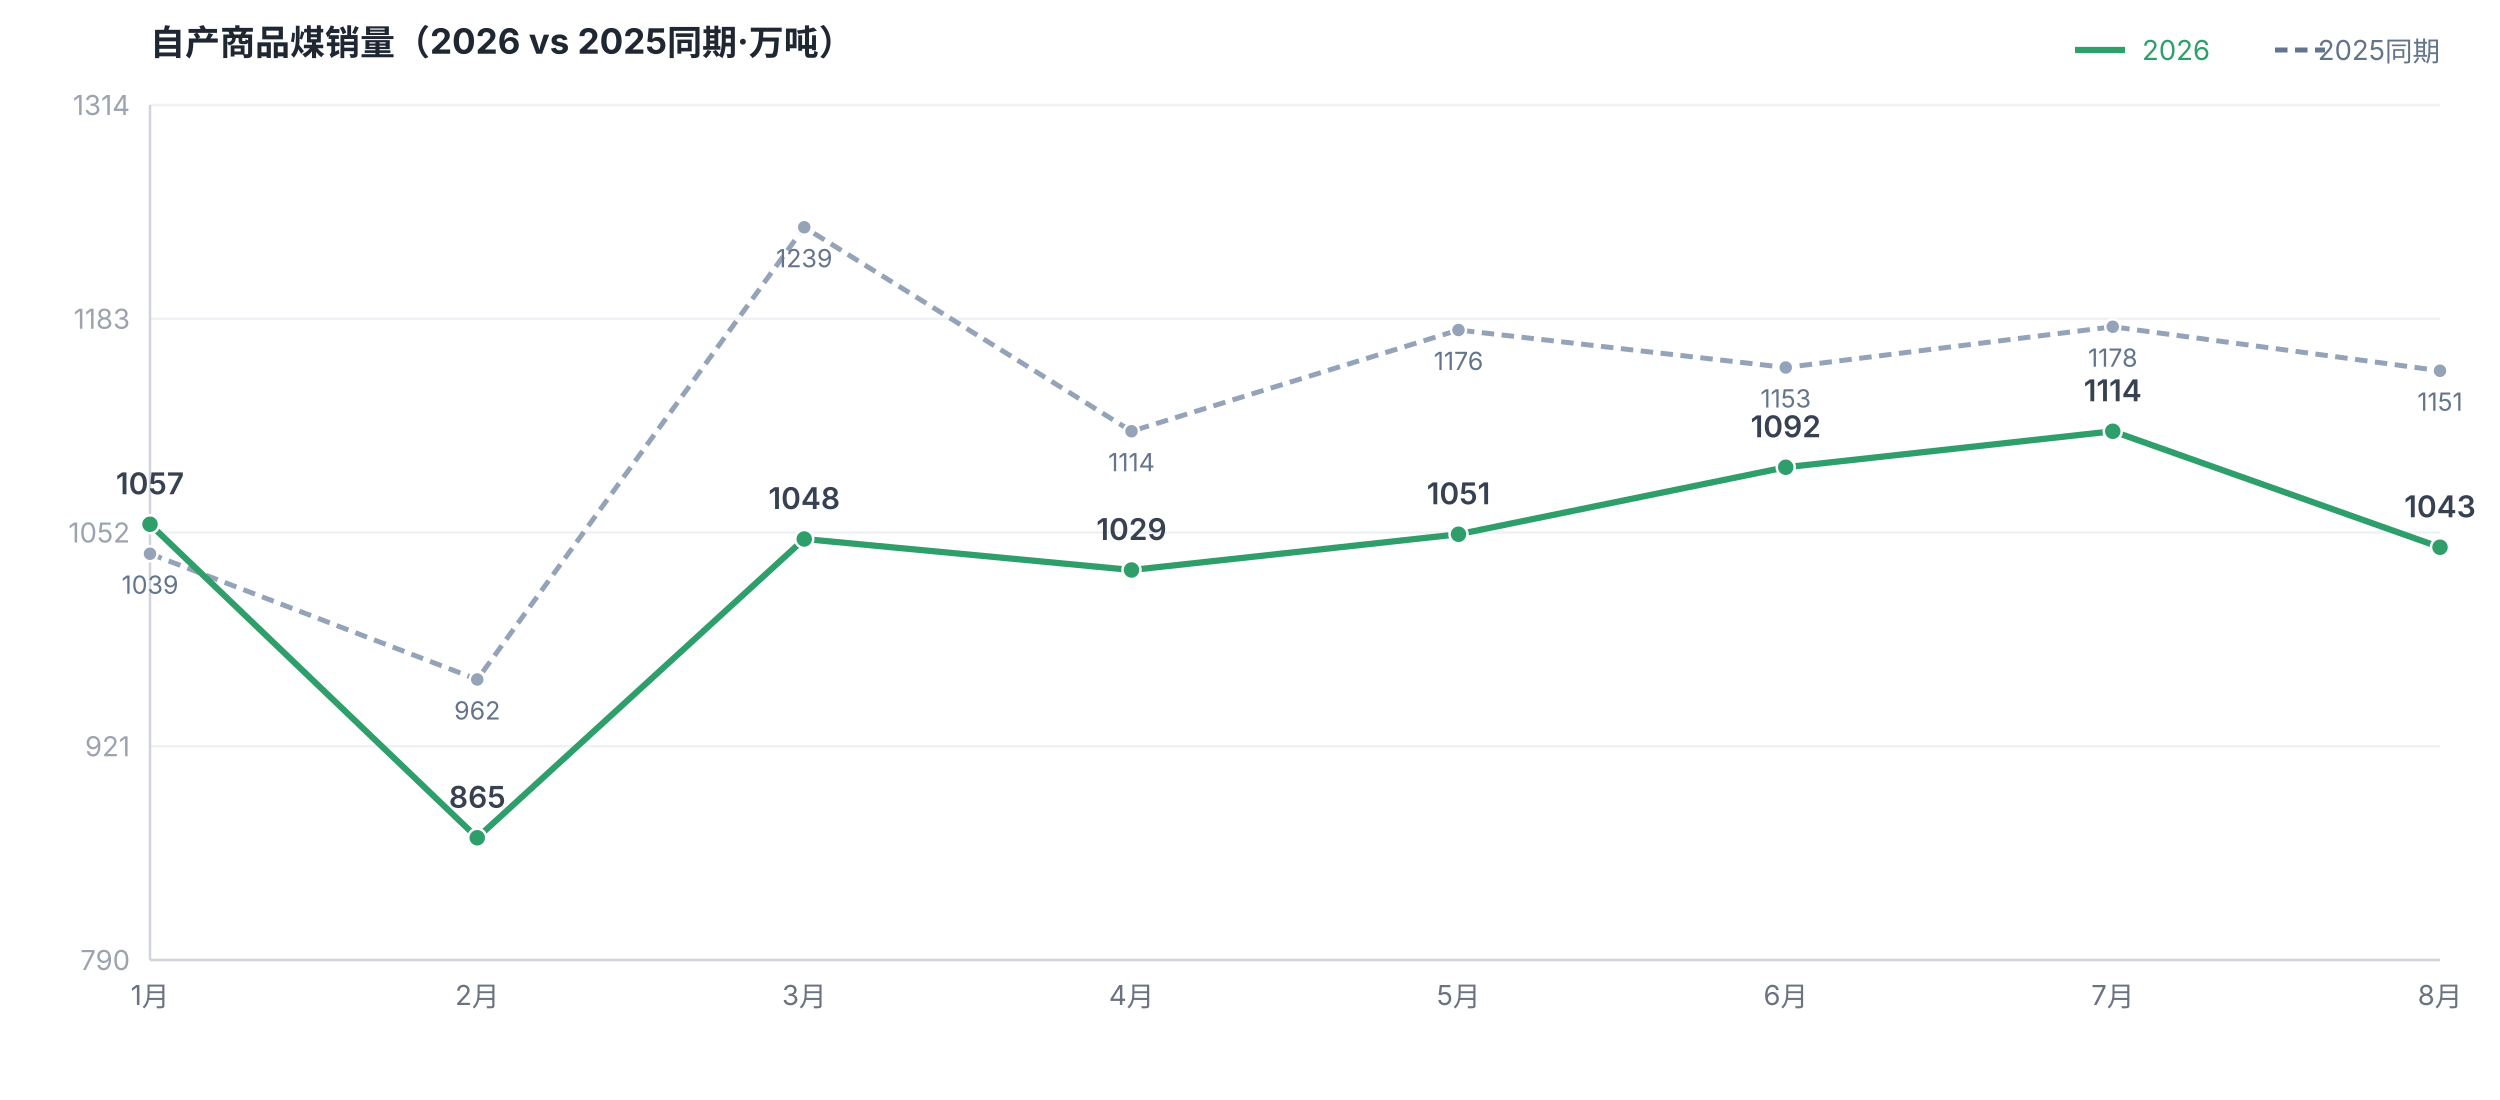
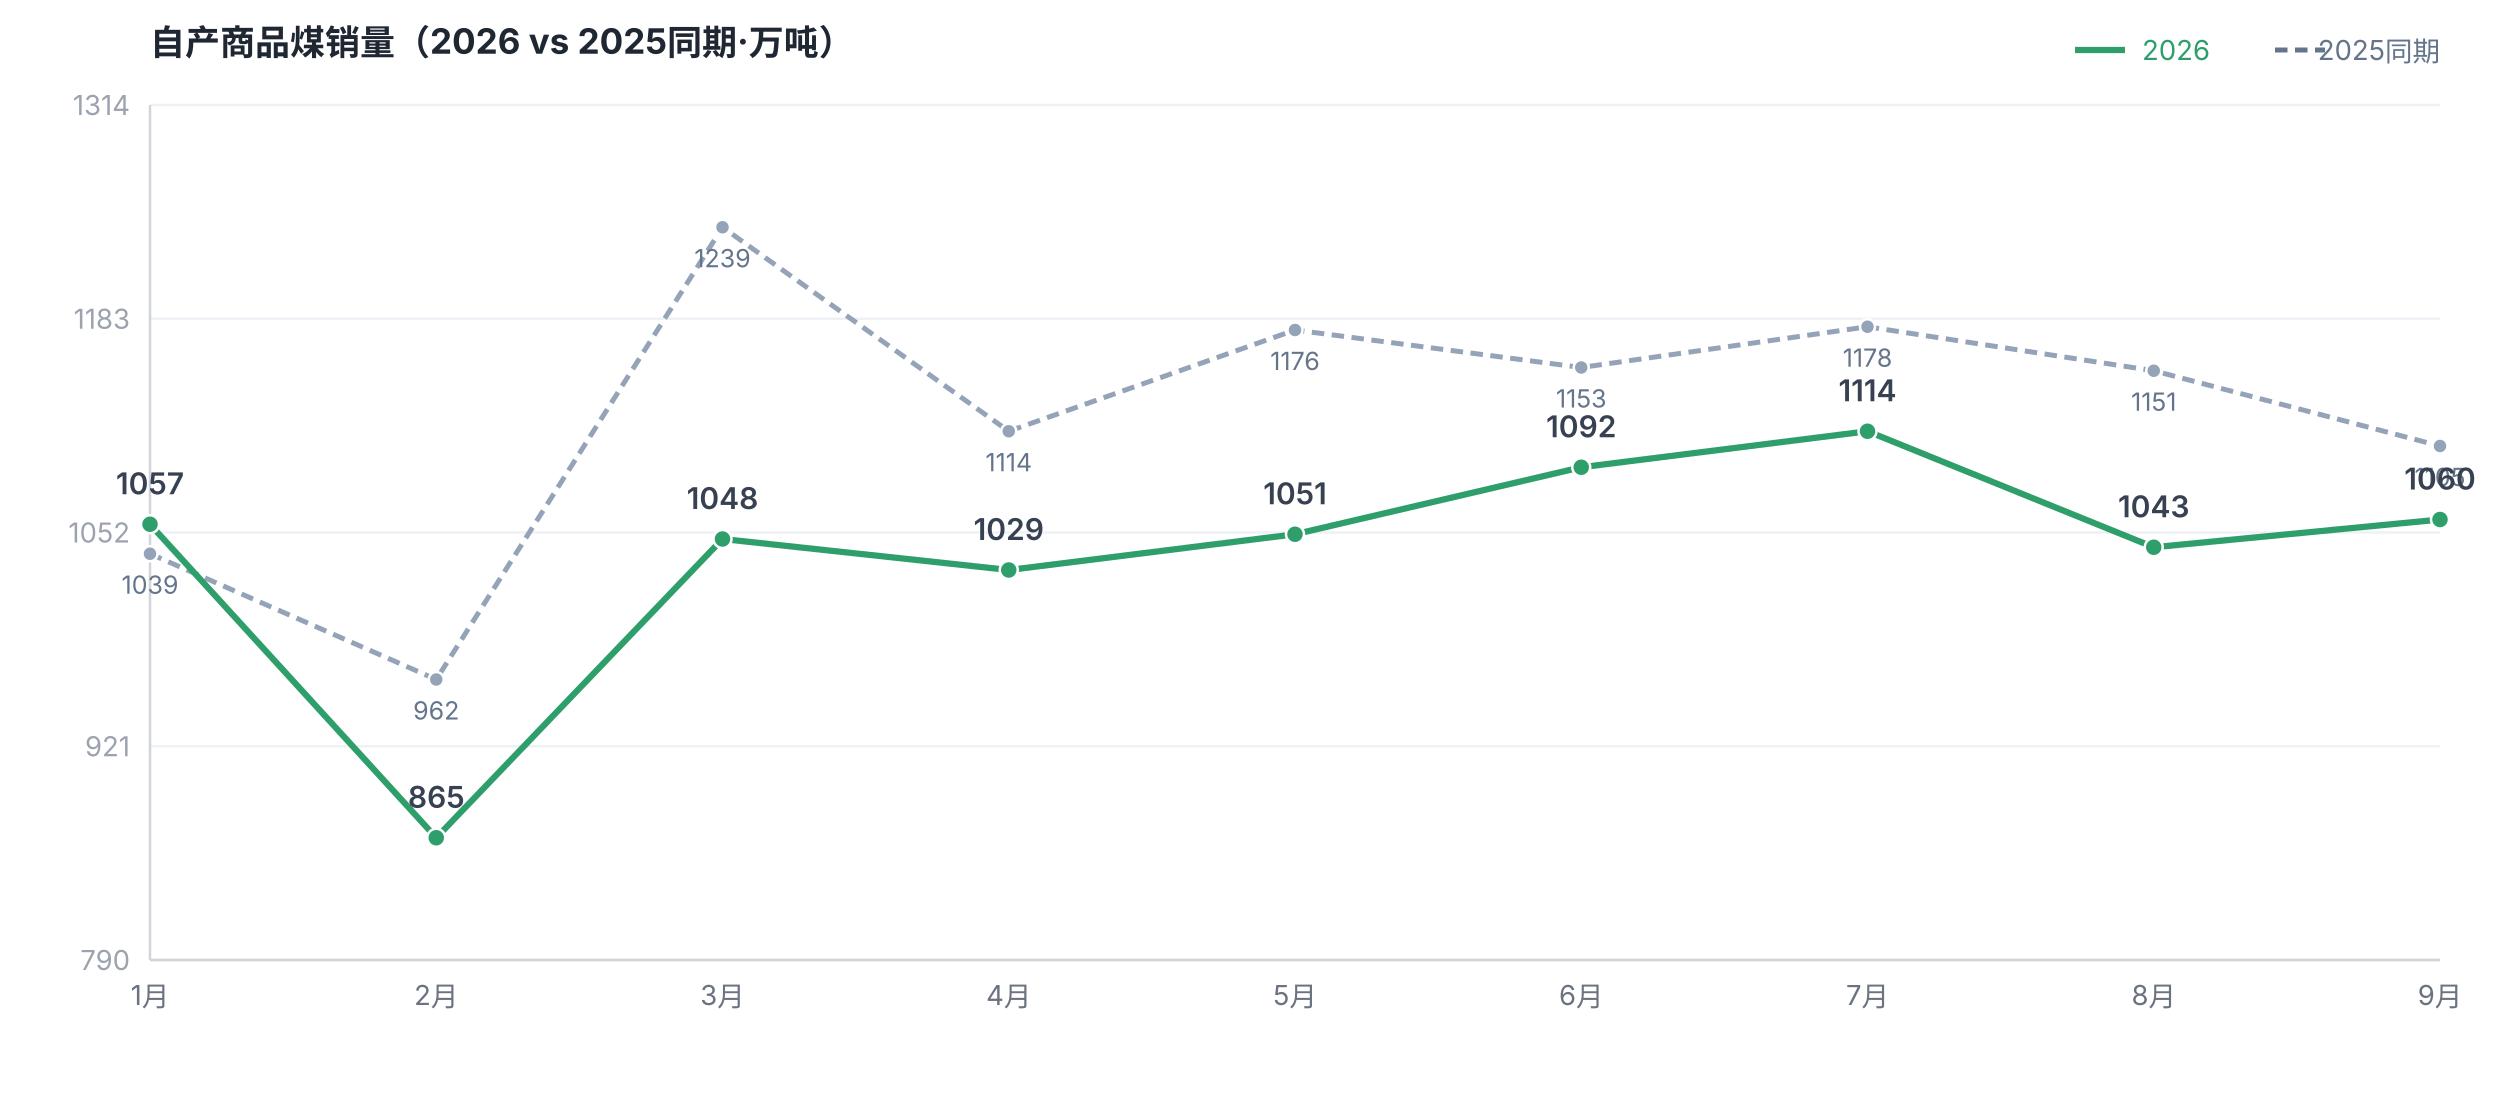
<svg xmlns="http://www.w3.org/2000/svg" viewBox="0 0 1000 440" font-family="-apple-system,Segoe UI,PingFang SC,sans-serif">
  <rect width="1000" height="440" fill="#ffffff" />
  <text x="60" y="22" fill="#1f2733" font-size="14" font-weight="700">自产商品煤销量（2026 vs 2025同期·万吨）</text>
  <text x="976" y="24" font-size="11" fill="#64748b" text-anchor="end">2025同期</text>
  <line x1="910" y1="20" x2="930" y2="20" stroke="#64748b" stroke-width="2" stroke-dasharray="5 3" />
  <text x="884" y="24" font-size="11" fill="#2e9e6b" text-anchor="end">2026</text>
  <line x1="830" y1="20" x2="850" y2="20" stroke="#2e9e6b" stroke-width="2.5" />
  <line x1="60" y1="384.0" x2="976" y2="384.0" stroke="#eef1f5" />
  <text x="52" y="388.0" font-size="11" fill="#9ca3af" text-anchor="end">790</text>
  <line x1="60" y1="298.5" x2="976" y2="298.5" stroke="#eef1f5" />
  <text x="52" y="302.5" font-size="11" fill="#9ca3af" text-anchor="end">921</text>
  <line x1="60" y1="213.0" x2="976" y2="213.0" stroke="#eef1f5" />
  <text x="52" y="217.0" font-size="11" fill="#9ca3af" text-anchor="end">1052</text>
  <line x1="60" y1="127.5" x2="976" y2="127.5" stroke="#eef1f5" />
  <text x="52" y="131.5" font-size="11" fill="#9ca3af" text-anchor="end">1183</text>
  <line x1="60" y1="42.0" x2="976" y2="42.0" stroke="#eef1f5" />
  <text x="52" y="46.0" font-size="11" fill="#9ca3af" text-anchor="end">1314</text>
  <line x1="60" y1="42" x2="60" y2="384" stroke="#d1d5db" />
  <line x1="60" y1="384" x2="976" y2="384" stroke="#d1d5db" />
-   <path d="M60.0 221.5 L190.9 271.8 L321.7 90.9 L452.6 172.5 L583.4 132.0 L714.3 147.0 L845.1 130.7 L976.0 148.3" fill="none" stroke="#94a3b8" stroke-width="2" stroke-dasharray="5 3" />
+   <path d="M60.0 221.5 L174.5 271.8 L289.0 90.9 L403.5 172.5 L518.0 132.0 L632.5 147.0 L747.0 130.7 L861.5 148.3 L976.0 178.4" fill="none" stroke="#94a3b8" stroke-width="2" stroke-dasharray="5 3" />
  <circle cx="60.0" cy="221.5" r="3" fill="#94a3b8" stroke="#fff" stroke-width="1" />
  <text x="60.0" y="237.5" font-size="10" fill="#64748b" text-anchor="middle">1039</text>
-   <circle cx="190.9" cy="271.8" r="3" fill="#94a3b8" stroke="#fff" stroke-width="1" />
-   <text x="190.9" y="287.8" font-size="10" fill="#64748b" text-anchor="middle">962</text>
-   <circle cx="321.7" cy="90.9" r="3" fill="#94a3b8" stroke="#fff" stroke-width="1" />
-   <text x="321.7" y="106.9" font-size="10" fill="#64748b" text-anchor="middle">1239</text>
-   <circle cx="452.6" cy="172.5" r="3" fill="#94a3b8" stroke="#fff" stroke-width="1" />
-   <text x="452.6" y="188.5" font-size="10" fill="#64748b" text-anchor="middle">1114</text>
-   <circle cx="583.4" cy="132.0" r="3" fill="#94a3b8" stroke="#fff" stroke-width="1" />
-   <text x="583.4" y="148.0" font-size="10" fill="#64748b" text-anchor="middle">1176</text>
-   <circle cx="714.3" cy="147.0" r="3" fill="#94a3b8" stroke="#fff" stroke-width="1" />
-   <text x="714.3" y="163.0" font-size="10" fill="#64748b" text-anchor="middle">1153</text>
-   <circle cx="845.1" cy="130.7" r="3" fill="#94a3b8" stroke="#fff" stroke-width="1" />
-   <text x="845.1" y="146.7" font-size="10" fill="#64748b" text-anchor="middle">1178</text>
-   <circle cx="976.0" cy="148.3" r="3" fill="#94a3b8" stroke="#fff" stroke-width="1" />
-   <text x="976.0" y="164.3" font-size="10" fill="#64748b" text-anchor="middle">1151</text>
-   <path d="M60.0 209.7 L190.9 335.1 L321.7 215.6 L452.6 228.0 L583.4 213.7 L714.3 186.9 L845.1 172.5 L976.0 218.9" fill="none" stroke="#2e9e6b" stroke-width="2.5" />
+   <circle cx="174.5" cy="271.8" r="3" fill="#94a3b8" stroke="#fff" stroke-width="1" />
+   <text x="174.5" y="287.8" font-size="10" fill="#64748b" text-anchor="middle">962</text>
+   <circle cx="289.0" cy="90.9" r="3" fill="#94a3b8" stroke="#fff" stroke-width="1" />
+   <text x="289.0" y="106.9" font-size="10" fill="#64748b" text-anchor="middle">1239</text>
+   <circle cx="403.5" cy="172.5" r="3" fill="#94a3b8" stroke="#fff" stroke-width="1" />
+   <text x="403.5" y="188.5" font-size="10" fill="#64748b" text-anchor="middle">1114</text>
+   <circle cx="518.0" cy="132.0" r="3" fill="#94a3b8" stroke="#fff" stroke-width="1" />
+   <text x="518.0" y="148.0" font-size="10" fill="#64748b" text-anchor="middle">1176</text>
+   <circle cx="632.5" cy="147.0" r="3" fill="#94a3b8" stroke="#fff" stroke-width="1" />
+   <text x="632.5" y="163.0" font-size="10" fill="#64748b" text-anchor="middle">1153</text>
+   <circle cx="747.0" cy="130.7" r="3" fill="#94a3b8" stroke="#fff" stroke-width="1" />
+   <text x="747.0" y="146.7" font-size="10" fill="#64748b" text-anchor="middle">1178</text>
+   <circle cx="861.5" cy="148.3" r="3" fill="#94a3b8" stroke="#fff" stroke-width="1" />
+   <text x="861.5" y="164.3" font-size="10" fill="#64748b" text-anchor="middle">1151</text>
+   <circle cx="976.0" cy="178.4" r="3" fill="#94a3b8" stroke="#fff" stroke-width="1" />
+   <text x="976.0" y="194.4" font-size="10" fill="#64748b" text-anchor="middle">1105</text>
+   <path d="M60.0 209.7 L174.5 335.1 L289.0 215.6 L403.5 228.0 L518.0 213.7 L632.5 186.9 L747.0 172.5 L861.5 218.9 L976.0 207.8" fill="none" stroke="#2e9e6b" stroke-width="2.5" />
  <circle cx="60.0" cy="209.7" r="3.6" fill="#2e9e6b" stroke="#fff" stroke-width="1" />
  <text x="60.0" y="197.7" font-size="12" font-weight="600" fill="#374151" text-anchor="middle">1057</text>
  <text x="60.0" y="402.0" font-size="11" fill="#6b7280" text-anchor="middle">1月</text>
-   <circle cx="190.9" cy="335.1" r="3.6" fill="#2e9e6b" stroke="#fff" stroke-width="1" />
-   <text x="190.9" y="323.1" font-size="12" font-weight="600" fill="#374151" text-anchor="middle">865</text>
-   <text x="190.9" y="402.0" font-size="11" fill="#6b7280" text-anchor="middle">2月</text>
-   <circle cx="321.7" cy="215.6" r="3.6" fill="#2e9e6b" stroke="#fff" stroke-width="1" />
-   <text x="321.7" y="203.6" font-size="12" font-weight="600" fill="#374151" text-anchor="middle">1048</text>
-   <text x="321.7" y="402.0" font-size="11" fill="#6b7280" text-anchor="middle">3月</text>
-   <circle cx="452.6" cy="228.0" r="3.6" fill="#2e9e6b" stroke="#fff" stroke-width="1" />
-   <text x="452.6" y="216.0" font-size="12" font-weight="600" fill="#374151" text-anchor="middle">1029</text>
-   <text x="452.6" y="402.0" font-size="11" fill="#6b7280" text-anchor="middle">4月</text>
-   <circle cx="583.4" cy="213.7" r="3.6" fill="#2e9e6b" stroke="#fff" stroke-width="1" />
-   <text x="583.4" y="201.7" font-size="12" font-weight="600" fill="#374151" text-anchor="middle">1051</text>
-   <text x="583.4" y="402.0" font-size="11" fill="#6b7280" text-anchor="middle">5月</text>
-   <circle cx="714.3" cy="186.9" r="3.6" fill="#2e9e6b" stroke="#fff" stroke-width="1" />
-   <text x="714.3" y="174.9" font-size="12" font-weight="600" fill="#374151" text-anchor="middle">1092</text>
-   <text x="714.3" y="402.0" font-size="11" fill="#6b7280" text-anchor="middle">6月</text>
-   <circle cx="845.1" cy="172.5" r="3.6" fill="#2e9e6b" stroke="#fff" stroke-width="1" />
-   <text x="845.1" y="160.5" font-size="12" font-weight="600" fill="#374151" text-anchor="middle">1114</text>
-   <text x="845.1" y="402.0" font-size="11" fill="#6b7280" text-anchor="middle">7月</text>
-   <circle cx="976.0" cy="218.9" r="3.6" fill="#2e9e6b" stroke="#fff" stroke-width="1" />
-   <text x="976.0" y="206.9" font-size="12" font-weight="600" fill="#374151" text-anchor="middle">1043</text>
-   <text x="976.0" y="402.0" font-size="11" fill="#6b7280" text-anchor="middle">8月</text>
+   <circle cx="174.5" cy="335.1" r="3.6" fill="#2e9e6b" stroke="#fff" stroke-width="1" />
+   <text x="174.5" y="323.1" font-size="12" font-weight="600" fill="#374151" text-anchor="middle">865</text>
+   <text x="174.5" y="402.0" font-size="11" fill="#6b7280" text-anchor="middle">2月</text>
+   <circle cx="289.0" cy="215.6" r="3.6" fill="#2e9e6b" stroke="#fff" stroke-width="1" />
+   <text x="289.0" y="203.6" font-size="12" font-weight="600" fill="#374151" text-anchor="middle">1048</text>
+   <text x="289.0" y="402.0" font-size="11" fill="#6b7280" text-anchor="middle">3月</text>
+   <circle cx="403.5" cy="228.0" r="3.6" fill="#2e9e6b" stroke="#fff" stroke-width="1" />
+   <text x="403.5" y="216.0" font-size="12" font-weight="600" fill="#374151" text-anchor="middle">1029</text>
+   <text x="403.5" y="402.0" font-size="11" fill="#6b7280" text-anchor="middle">4月</text>
+   <circle cx="518.0" cy="213.7" r="3.6" fill="#2e9e6b" stroke="#fff" stroke-width="1" />
+   <text x="518.0" y="201.7" font-size="12" font-weight="600" fill="#374151" text-anchor="middle">1051</text>
+   <text x="518.0" y="402.0" font-size="11" fill="#6b7280" text-anchor="middle">5月</text>
+   <circle cx="632.5" cy="186.9" r="3.6" fill="#2e9e6b" stroke="#fff" stroke-width="1" />
+   <text x="632.5" y="174.9" font-size="12" font-weight="600" fill="#374151" text-anchor="middle">1092</text>
+   <text x="632.5" y="402.0" font-size="11" fill="#6b7280" text-anchor="middle">6月</text>
+   <circle cx="747.0" cy="172.5" r="3.6" fill="#2e9e6b" stroke="#fff" stroke-width="1" />
+   <text x="747.0" y="160.5" font-size="12" font-weight="600" fill="#374151" text-anchor="middle">1114</text>
+   <text x="747.0" y="402.0" font-size="11" fill="#6b7280" text-anchor="middle">7月</text>
+   <circle cx="861.5" cy="218.9" r="3.6" fill="#2e9e6b" stroke="#fff" stroke-width="1" />
+   <text x="861.5" y="206.9" font-size="12" font-weight="600" fill="#374151" text-anchor="middle">1043</text>
+   <text x="861.5" y="402.0" font-size="11" fill="#6b7280" text-anchor="middle">8月</text>
+   <circle cx="976.0" cy="207.8" r="3.6" fill="#2e9e6b" stroke="#fff" stroke-width="1" />
+   <text x="976.0" y="195.8" font-size="12" font-weight="600" fill="#374151" text-anchor="middle">1060</text>
+   <text x="976.0" y="402.0" font-size="11" fill="#6b7280" text-anchor="middle">9月</text>
</svg>
